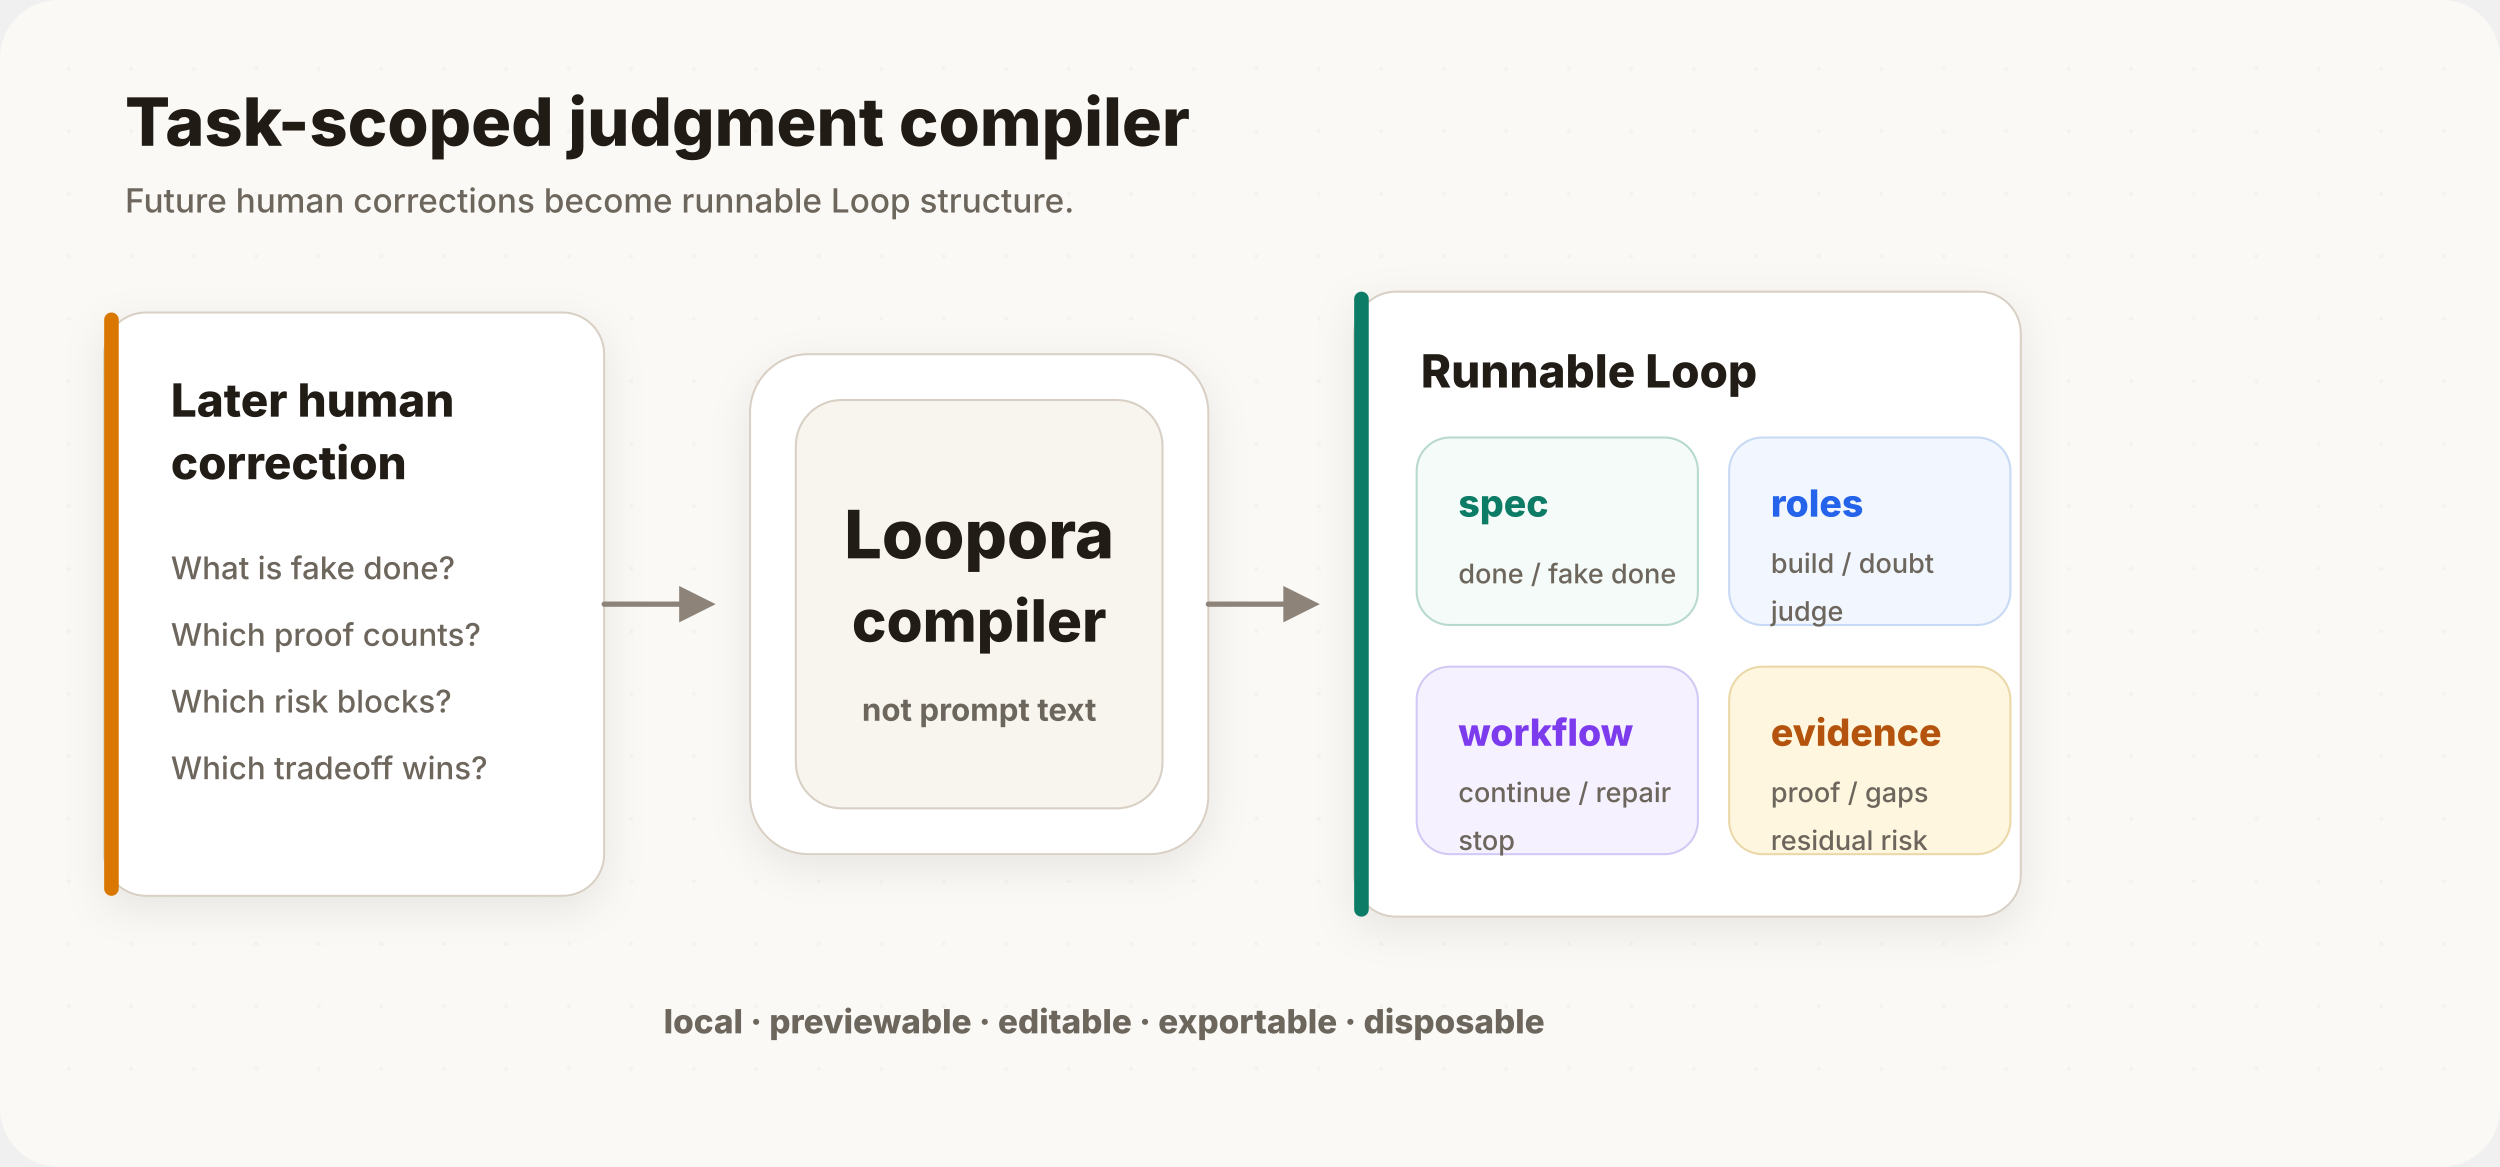
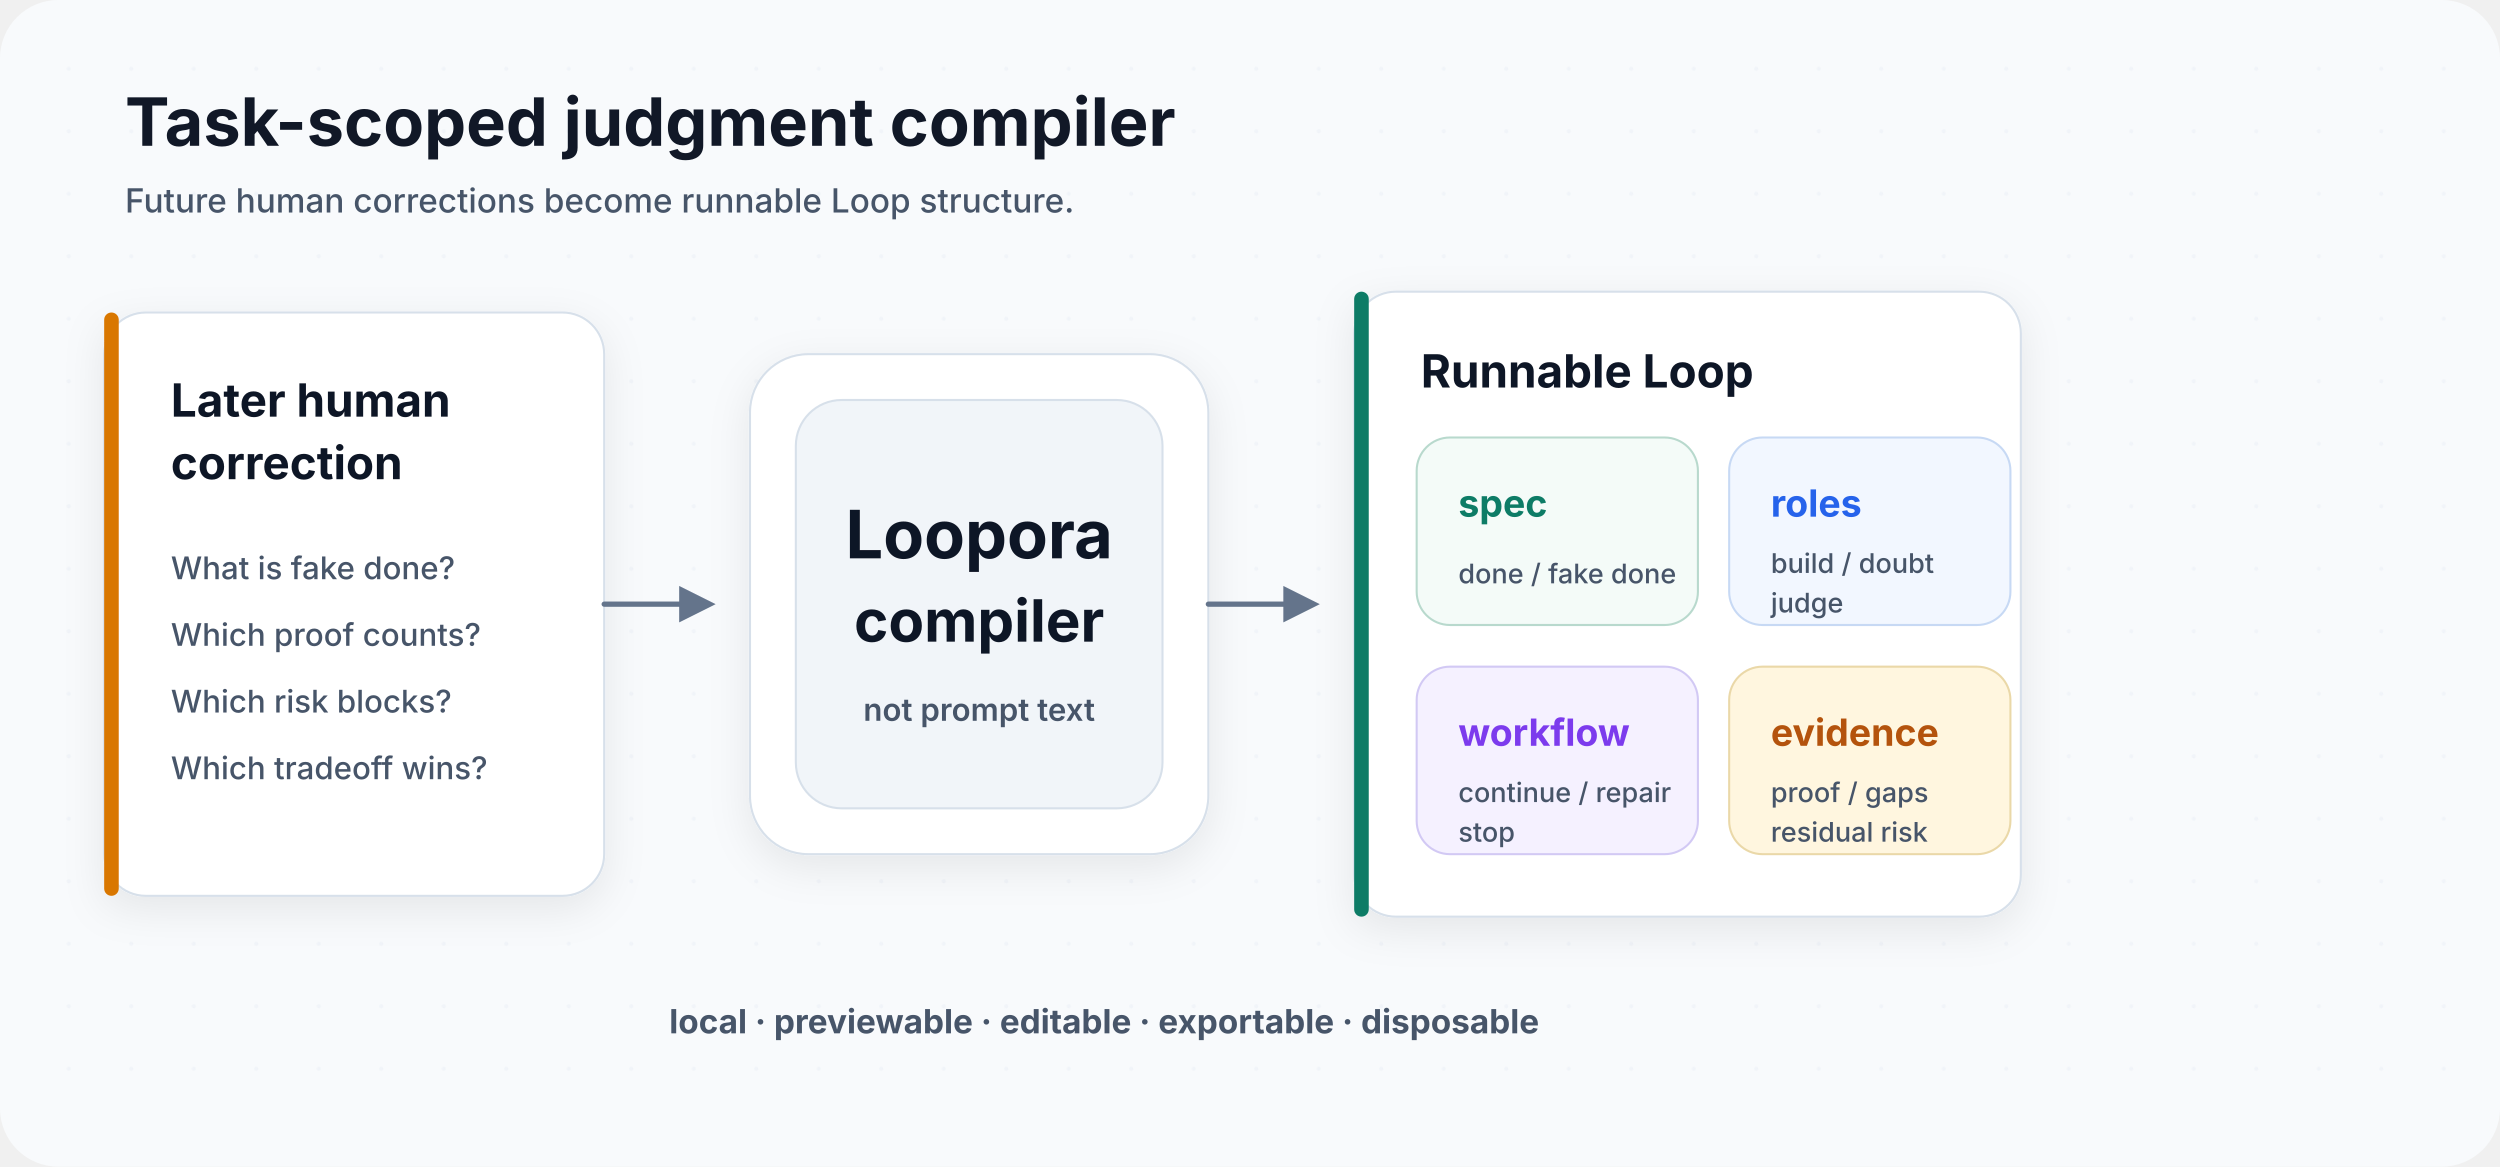
<svg xmlns="http://www.w3.org/2000/svg" width="1200" height="560" viewBox="0 0 1200 560" role="img" aria-labelledby="title desc">
  <defs>
    <filter id="shadow" x="-15%" y="-15%" width="130%" height="130%">
-       <feDropShadow dx="0" dy="6" stdDeviation="10" flood-color="#2c2118" flood-opacity="0.08" />
+       <feDropShadow dx="0" dy="6" stdDeviation="10" flood-color="#0f172a" flood-opacity="0.08" />
    </filter>
    <marker id="arrow" viewBox="0 0 10 10" refX="8" refY="5" markerWidth="7" markerHeight="7" orient="auto-start-reverse">
-       <path d="M0,0 L10,5 L0,10 Z" fill="#8d8378" />
+       <path d="M0,0 L10,5 L0,10 Z" fill="#64748b" />
    </marker>
    <pattern id="dots" width="30" height="30" patternUnits="userSpaceOnUse">
-       <circle cx="3" cy="3" r="1" fill="#e8dfd3" opacity="0.6" />
+       <circle cx="3" cy="3" r="1" fill="#dbe3ee" opacity="0.6" />
    </pattern>
  </defs>
-   <rect width="1200" height="560" rx="28" fill="#faf9f6" />
+   <rect width="1200" height="560" rx="28" fill="#f8fafc" />
  <rect x="20" y="20" width="1160" height="520" rx="24" fill="url(#dots)" opacity="0.4" />
-   <text x="60" y="70" font-family="Inter, 'Noto Sans SC', 'PingFang SC', 'Microsoft YaHei', sans-serif" font-size="32" font-weight="760" fill="#211b15">Task-scoped judgment compiler</text>
-   <text x="60" y="102" font-family="Inter, 'Noto Sans SC', 'PingFang SC', 'Microsoft YaHei', sans-serif" font-size="16" font-weight="500" fill="#6d665d">Future human corrections become runnable Loop structure.</text>
+   <text x="60" y="70" font-family="Inter, 'Noto Sans SC', 'PingFang SC', 'Microsoft YaHei', sans-serif" font-size="32" font-weight="700" fill="#111827">Task-scoped judgment compiler</text>
+   <text x="60" y="102" font-family="Inter, 'Noto Sans SC', 'PingFang SC', 'Microsoft YaHei', sans-serif" font-size="16" font-weight="500" fill="#475569">Future human corrections become runnable Loop structure.</text>
  <g filter="url(#shadow)">
-     <rect x="50" y="150" width="240" height="280" rx="20" fill="#ffffff" stroke="#d9d0c5" />
+     <rect x="50" y="150" width="240" height="280" rx="20" fill="#ffffff" stroke="#d7e0ea" />
    <rect x="50" y="150" width="7" height="280" rx="3.5" fill="#d97706" />
-     <text x="82" y="200" font-family="Inter, 'Noto Sans SC', 'PingFang SC', 'Microsoft YaHei', sans-serif" font-size="22" font-weight="780" fill="#211b15">Later human</text>
-     <text x="82" y="230" font-family="Inter, 'Noto Sans SC', 'PingFang SC', 'Microsoft YaHei', sans-serif" font-size="22" font-weight="780" fill="#211b15">correction</text>
-     <text x="82" y="278" font-family="Inter, 'Noto Sans SC', 'PingFang SC', 'Microsoft YaHei', sans-serif" font-size="15" font-weight="500" fill="#6d665d">What is fake done?</text>
-     <text x="82" y="310" font-family="Inter, 'Noto Sans SC', 'PingFang SC', 'Microsoft YaHei', sans-serif" font-size="15" font-weight="500" fill="#6d665d">Which proof counts?</text>
-     <text x="82" y="342" font-family="Inter, 'Noto Sans SC', 'PingFang SC', 'Microsoft YaHei', sans-serif" font-size="15" font-weight="500" fill="#6d665d">Which risk blocks?</text>
-     <text x="82" y="374" font-family="Inter, 'Noto Sans SC', 'PingFang SC', 'Microsoft YaHei', sans-serif" font-size="15" font-weight="500" fill="#6d665d">Which tradeoff wins?</text>
+     <text x="82" y="200" font-family="Inter, 'Noto Sans SC', 'PingFang SC', 'Microsoft YaHei', sans-serif" font-size="22" font-weight="700" fill="#111827">Later human</text>
+     <text x="82" y="230" font-family="Inter, 'Noto Sans SC', 'PingFang SC', 'Microsoft YaHei', sans-serif" font-size="22" font-weight="700" fill="#111827">correction</text>
+     <text x="82" y="278" font-family="Inter, 'Noto Sans SC', 'PingFang SC', 'Microsoft YaHei', sans-serif" font-size="15" font-weight="500" fill="#475569">What is fake done?</text>
+     <text x="82" y="310" font-family="Inter, 'Noto Sans SC', 'PingFang SC', 'Microsoft YaHei', sans-serif" font-size="15" font-weight="500" fill="#475569">Which proof counts?</text>
+     <text x="82" y="342" font-family="Inter, 'Noto Sans SC', 'PingFang SC', 'Microsoft YaHei', sans-serif" font-size="15" font-weight="500" fill="#475569">Which risk blocks?</text>
+     <text x="82" y="374" font-family="Inter, 'Noto Sans SC', 'PingFang SC', 'Microsoft YaHei', sans-serif" font-size="15" font-weight="500" fill="#475569">Which tradeoff wins?</text>
  </g>
-   <path d="M290,290 L340,290" fill="none" stroke="#8d8378" stroke-width="2.5" stroke-linecap="round" marker-end="url(#arrow)" />
+   <path d="M290,290 L340,290" fill="none" stroke="#64748b" stroke-width="2.5" stroke-linecap="round" marker-end="url(#arrow)" />
  <g filter="url(#shadow)">
-     <rect x="360" y="170" width="220" height="240" rx="28" fill="#ffffff" stroke="#d9d0c5" />
-     <rect x="382" y="192" width="176" height="196" rx="22" fill="#f8f5ef" stroke="#d9d0c5" />
-     <text x="470" y="268" text-anchor="middle" font-family="Inter, 'Noto Sans SC', 'PingFang SC', 'Microsoft YaHei', sans-serif" font-size="32" font-weight="840" fill="#211b15">Loopora</text>
-     <text x="470" y="308" text-anchor="middle" font-family="Inter, 'Noto Sans SC', 'PingFang SC', 'Microsoft YaHei', sans-serif" font-size="28" font-weight="780" fill="#211b15">compiler</text>
-     <text x="470" y="346" text-anchor="middle" font-family="Inter, 'Noto Sans SC', 'PingFang SC', 'Microsoft YaHei', sans-serif" font-size="15" font-weight="650" fill="#6d665d">not prompt text</text>
+     <rect x="360" y="170" width="220" height="240" rx="28" fill="#ffffff" stroke="#d7e0ea" />
+     <rect x="382" y="192" width="176" height="196" rx="22" fill="#f1f5f9" stroke="#d7e0ea" />
+     <text x="470" y="268" text-anchor="middle" font-family="Inter, 'Noto Sans SC', 'PingFang SC', 'Microsoft YaHei', sans-serif" font-size="32" font-weight="700" fill="#111827">Loopora</text>
+     <text x="470" y="308" text-anchor="middle" font-family="Inter, 'Noto Sans SC', 'PingFang SC', 'Microsoft YaHei', sans-serif" font-size="28" font-weight="700" fill="#111827">compiler</text>
+     <text x="470" y="346" text-anchor="middle" font-family="Inter, 'Noto Sans SC', 'PingFang SC', 'Microsoft YaHei', sans-serif" font-size="15" font-weight="600" fill="#475569">not prompt text</text>
  </g>
-   <path d="M580,290 L630,290" fill="none" stroke="#8d8378" stroke-width="2.5" stroke-linecap="round" marker-end="url(#arrow)" />
+   <path d="M580,290 L630,290" fill="none" stroke="#64748b" stroke-width="2.5" stroke-linecap="round" marker-end="url(#arrow)" />
  <g filter="url(#shadow)">
-     <rect x="650" y="140" width="320" height="300" rx="20" fill="#ffffff" stroke="#d9d0c5" />
+     <rect x="650" y="140" width="320" height="300" rx="20" fill="#ffffff" stroke="#d7e0ea" />
    <rect x="650" y="140" width="7" height="300" rx="3.5" fill="#0d7c66" />
-     <text x="682" y="186" font-family="Inter, 'Noto Sans SC', 'PingFang SC', 'Microsoft YaHei', sans-serif" font-size="22" font-weight="800" fill="#211b15">Runnable Loop</text>
+     <text x="682" y="186" font-family="Inter, 'Noto Sans SC', 'PingFang SC', 'Microsoft YaHei', sans-serif" font-size="22" font-weight="700" fill="#111827">Runnable Loop</text>
    <rect x="680" y="210" width="135" height="90" rx="16" fill="#f4fbf8" stroke="#b8d9cd" />
-     <text x="700" y="248" font-family="Inter, 'Noto Sans SC', 'PingFang SC', 'Microsoft YaHei', sans-serif" font-size="18" font-weight="800" fill="#0d7c66">spec</text>
-     <text x="700" y="280" font-family="Inter, 'Noto Sans SC', 'PingFang SC', 'Microsoft YaHei', sans-serif" font-size="13" font-weight="500" fill="#6d665d">done / fake done</text>
+     <text x="700" y="248" font-family="Inter, 'Noto Sans SC', 'PingFang SC', 'Microsoft YaHei', sans-serif" font-size="18" font-weight="700" fill="#0d7c66">spec</text>
+     <text x="700" y="280" font-family="Inter, 'Noto Sans SC', 'PingFang SC', 'Microsoft YaHei', sans-serif" font-size="13" font-weight="500" fill="#475569">done / fake done</text>
    <rect x="830" y="210" width="135" height="90" rx="16" fill="#f2f7ff" stroke="#c7d9f4" />
-     <text x="850" y="248" font-family="Inter, 'Noto Sans SC', 'PingFang SC', 'Microsoft YaHei', sans-serif" font-size="18" font-weight="800" fill="#2563eb">roles</text>
-     <text x="850" y="275" font-family="Inter, 'Noto Sans SC', 'PingFang SC', 'Microsoft YaHei', sans-serif" font-size="13" font-weight="500" fill="#6d665d">build / doubt</text>
-     <text x="850" y="298" font-family="Inter, 'Noto Sans SC', 'PingFang SC', 'Microsoft YaHei', sans-serif" font-size="13" font-weight="500" fill="#6d665d">judge</text>
+     <text x="850" y="248" font-family="Inter, 'Noto Sans SC', 'PingFang SC', 'Microsoft YaHei', sans-serif" font-size="18" font-weight="700" fill="#2563eb">roles</text>
+     <text x="850" y="275" font-family="Inter, 'Noto Sans SC', 'PingFang SC', 'Microsoft YaHei', sans-serif" font-size="13" font-weight="500" fill="#475569">build / doubt</text>
+     <text x="850" y="294" font-family="Inter, 'Noto Sans SC', 'PingFang SC', 'Microsoft YaHei', sans-serif" font-size="13" font-weight="500" fill="#475569">judge</text>
    <rect x="680" y="320" width="135" height="90" rx="16" fill="#f5f1ff" stroke="#d2c9f4" />
-     <text x="700" y="358" font-family="Inter, 'Noto Sans SC', 'PingFang SC', 'Microsoft YaHei', sans-serif" font-size="18" font-weight="800" fill="#7c3aed">workflow</text>
-     <text x="700" y="385" font-family="Inter, 'Noto Sans SC', 'PingFang SC', 'Microsoft YaHei', sans-serif" font-size="13" font-weight="500" fill="#6d665d">continue / repair</text>
-     <text x="700" y="408" font-family="Inter, 'Noto Sans SC', 'PingFang SC', 'Microsoft YaHei', sans-serif" font-size="13" font-weight="500" fill="#6d665d">stop</text>
+     <text x="700" y="358" font-family="Inter, 'Noto Sans SC', 'PingFang SC', 'Microsoft YaHei', sans-serif" font-size="18" font-weight="700" fill="#7c3aed">workflow</text>
+     <text x="700" y="385" font-family="Inter, 'Noto Sans SC', 'PingFang SC', 'Microsoft YaHei', sans-serif" font-size="13" font-weight="500" fill="#475569">continue / repair</text>
+     <text x="700" y="404" font-family="Inter, 'Noto Sans SC', 'PingFang SC', 'Microsoft YaHei', sans-serif" font-size="13" font-weight="500" fill="#475569">stop</text>
    <rect x="830" y="320" width="135" height="90" rx="16" fill="#fff6df" stroke="#ead8a8" />
-     <text x="850" y="358" font-family="Inter, 'Noto Sans SC', 'PingFang SC', 'Microsoft YaHei', sans-serif" font-size="18" font-weight="800" fill="#b45309">evidence</text>
-     <text x="850" y="385" font-family="Inter, 'Noto Sans SC', 'PingFang SC', 'Microsoft YaHei', sans-serif" font-size="13" font-weight="500" fill="#6d665d">proof / gaps</text>
-     <text x="850" y="408" font-family="Inter, 'Noto Sans SC', 'PingFang SC', 'Microsoft YaHei', sans-serif" font-size="13" font-weight="500" fill="#6d665d">residual risk</text>
+     <text x="850" y="358" font-family="Inter, 'Noto Sans SC', 'PingFang SC', 'Microsoft YaHei', sans-serif" font-size="18" font-weight="700" fill="#b45309">evidence</text>
+     <text x="850" y="385" font-family="Inter, 'Noto Sans SC', 'PingFang SC', 'Microsoft YaHei', sans-serif" font-size="13" font-weight="500" fill="#475569">proof / gaps</text>
+     <text x="850" y="404" font-family="Inter, 'Noto Sans SC', 'PingFang SC', 'Microsoft YaHei', sans-serif" font-size="13" font-weight="500" fill="#475569">residual risk</text>
  </g>
-   <text x="530" y="496" text-anchor="middle" font-family="Inter, 'Noto Sans SC', 'PingFang SC', 'Microsoft YaHei', sans-serif" font-size="16" font-weight="760" fill="#6d665d">local · previewable · editable · exportable · disposable</text>
+   <text x="530" y="496" text-anchor="middle" font-family="Inter, 'Noto Sans SC', 'PingFang SC', 'Microsoft YaHei', sans-serif" font-size="16" font-weight="700" fill="#475569">local · previewable · editable · exportable · disposable</text>
</svg>
